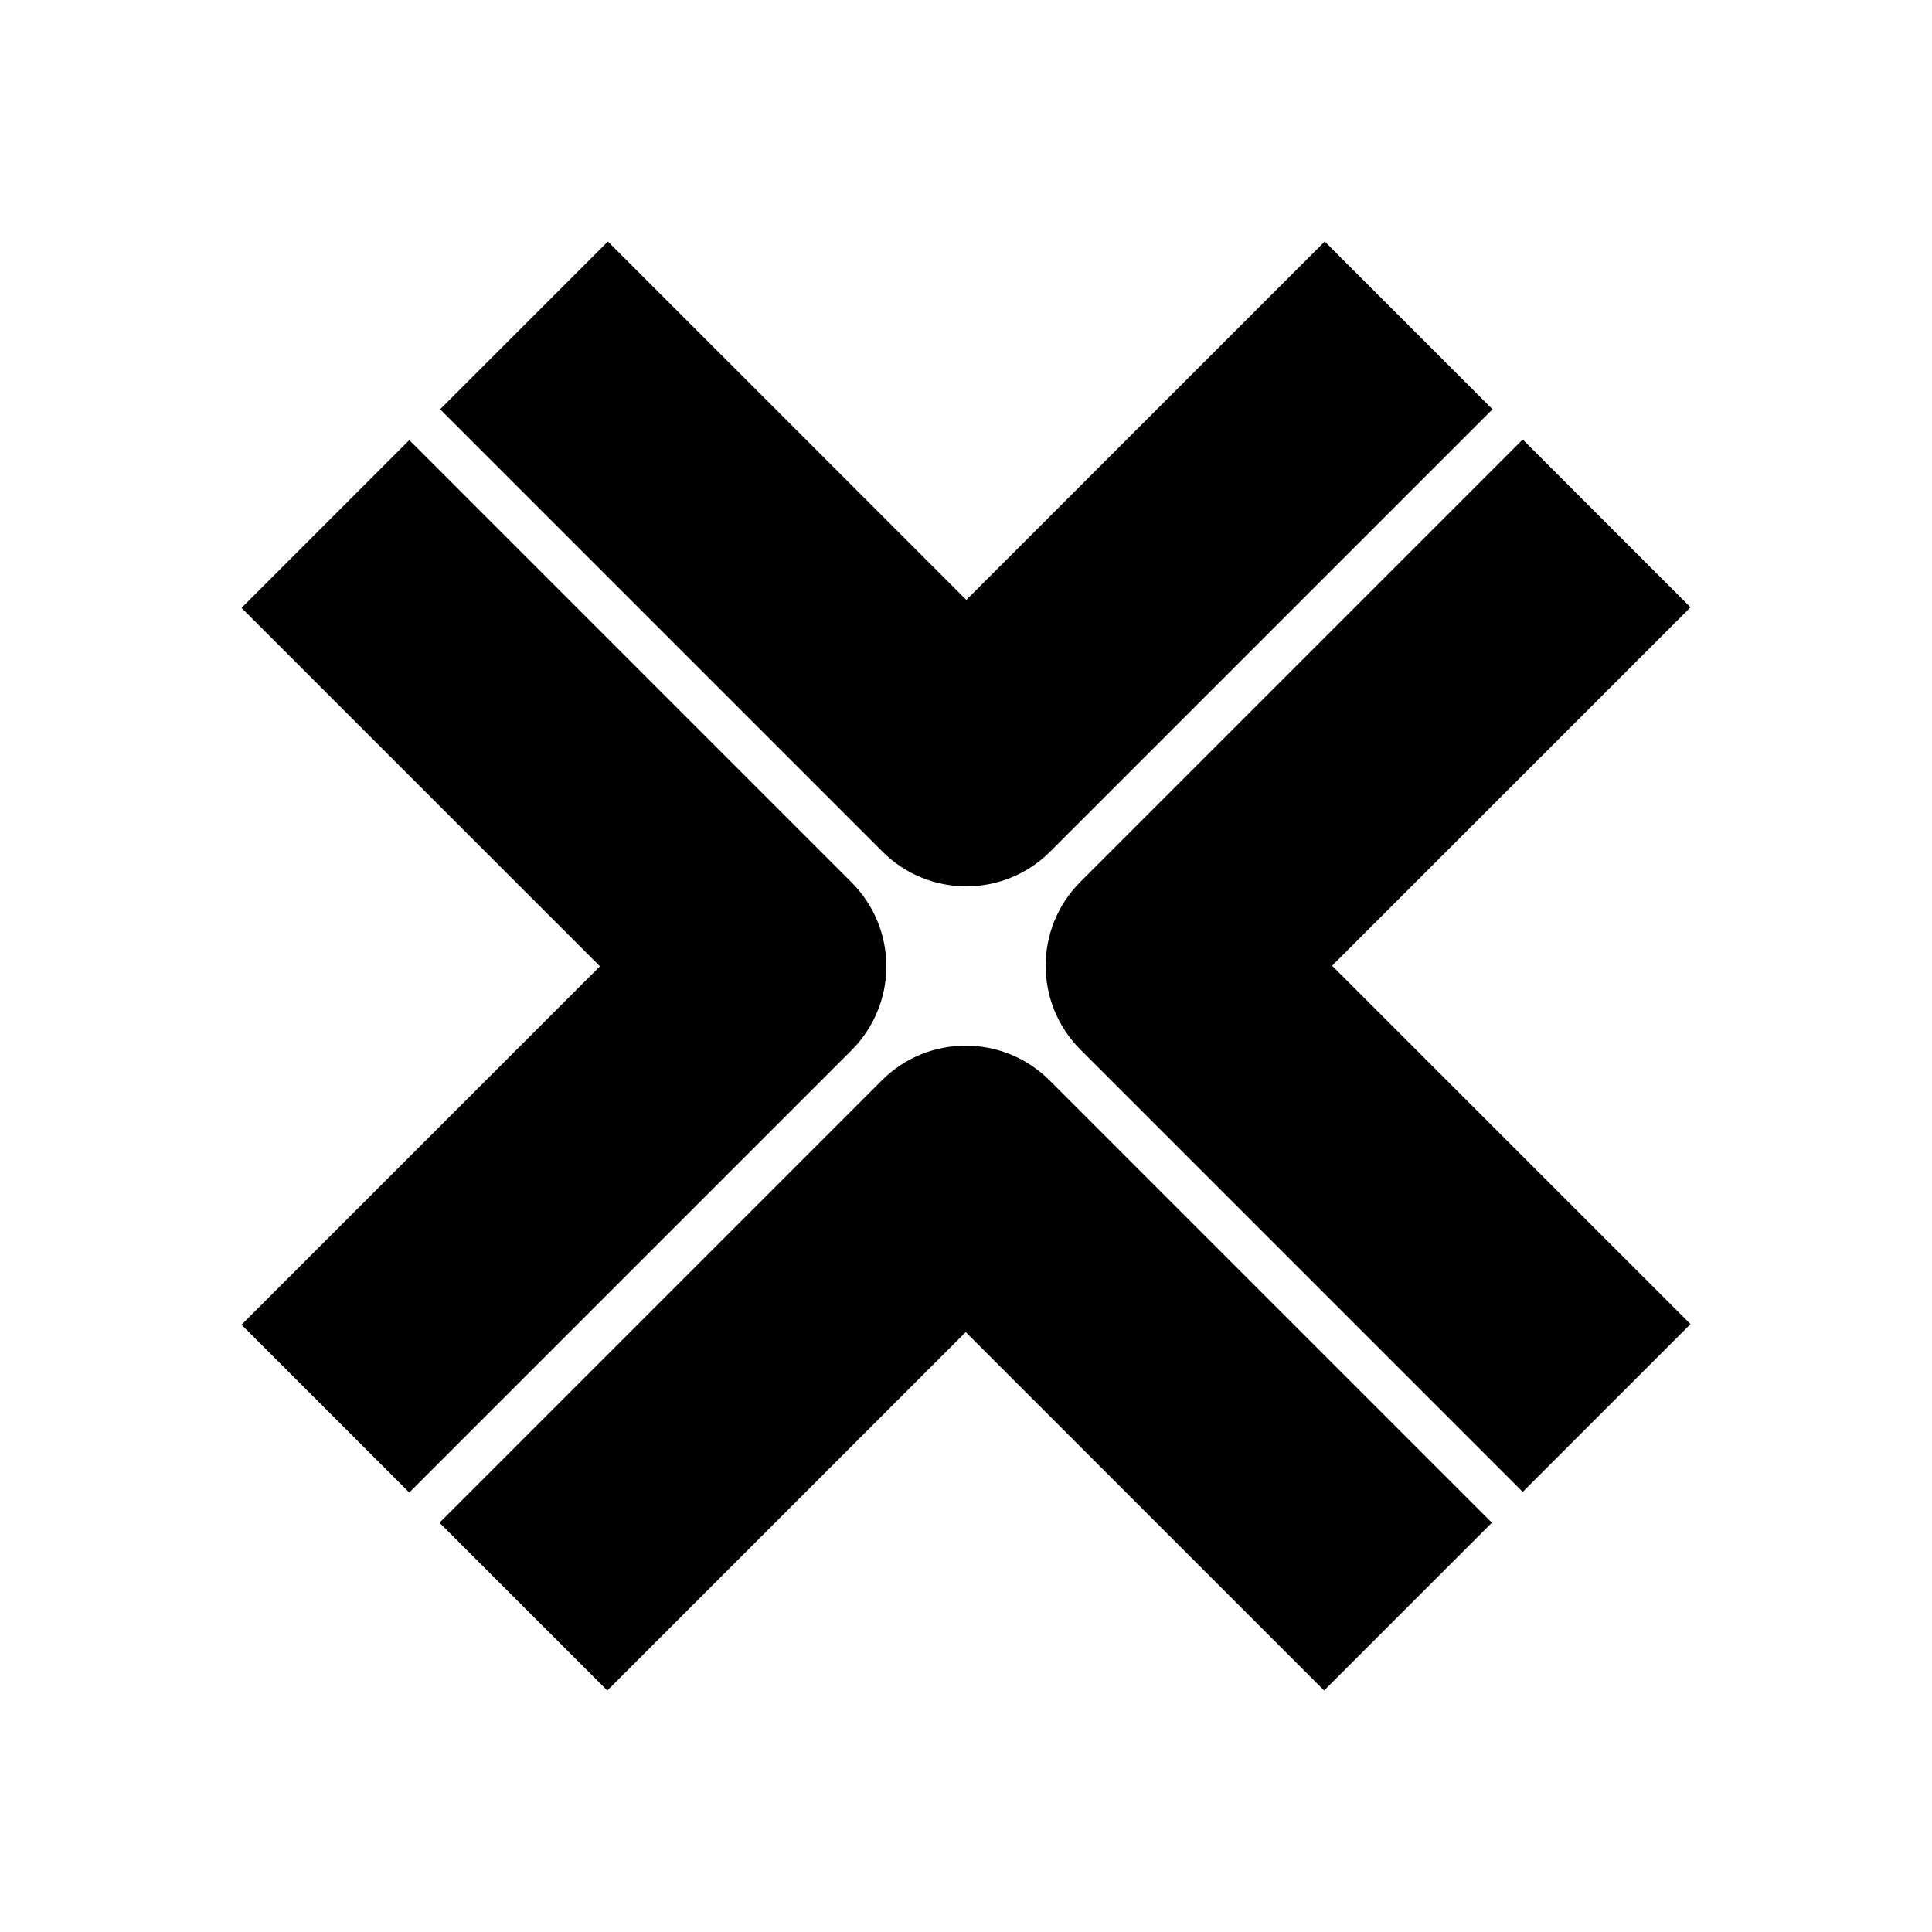
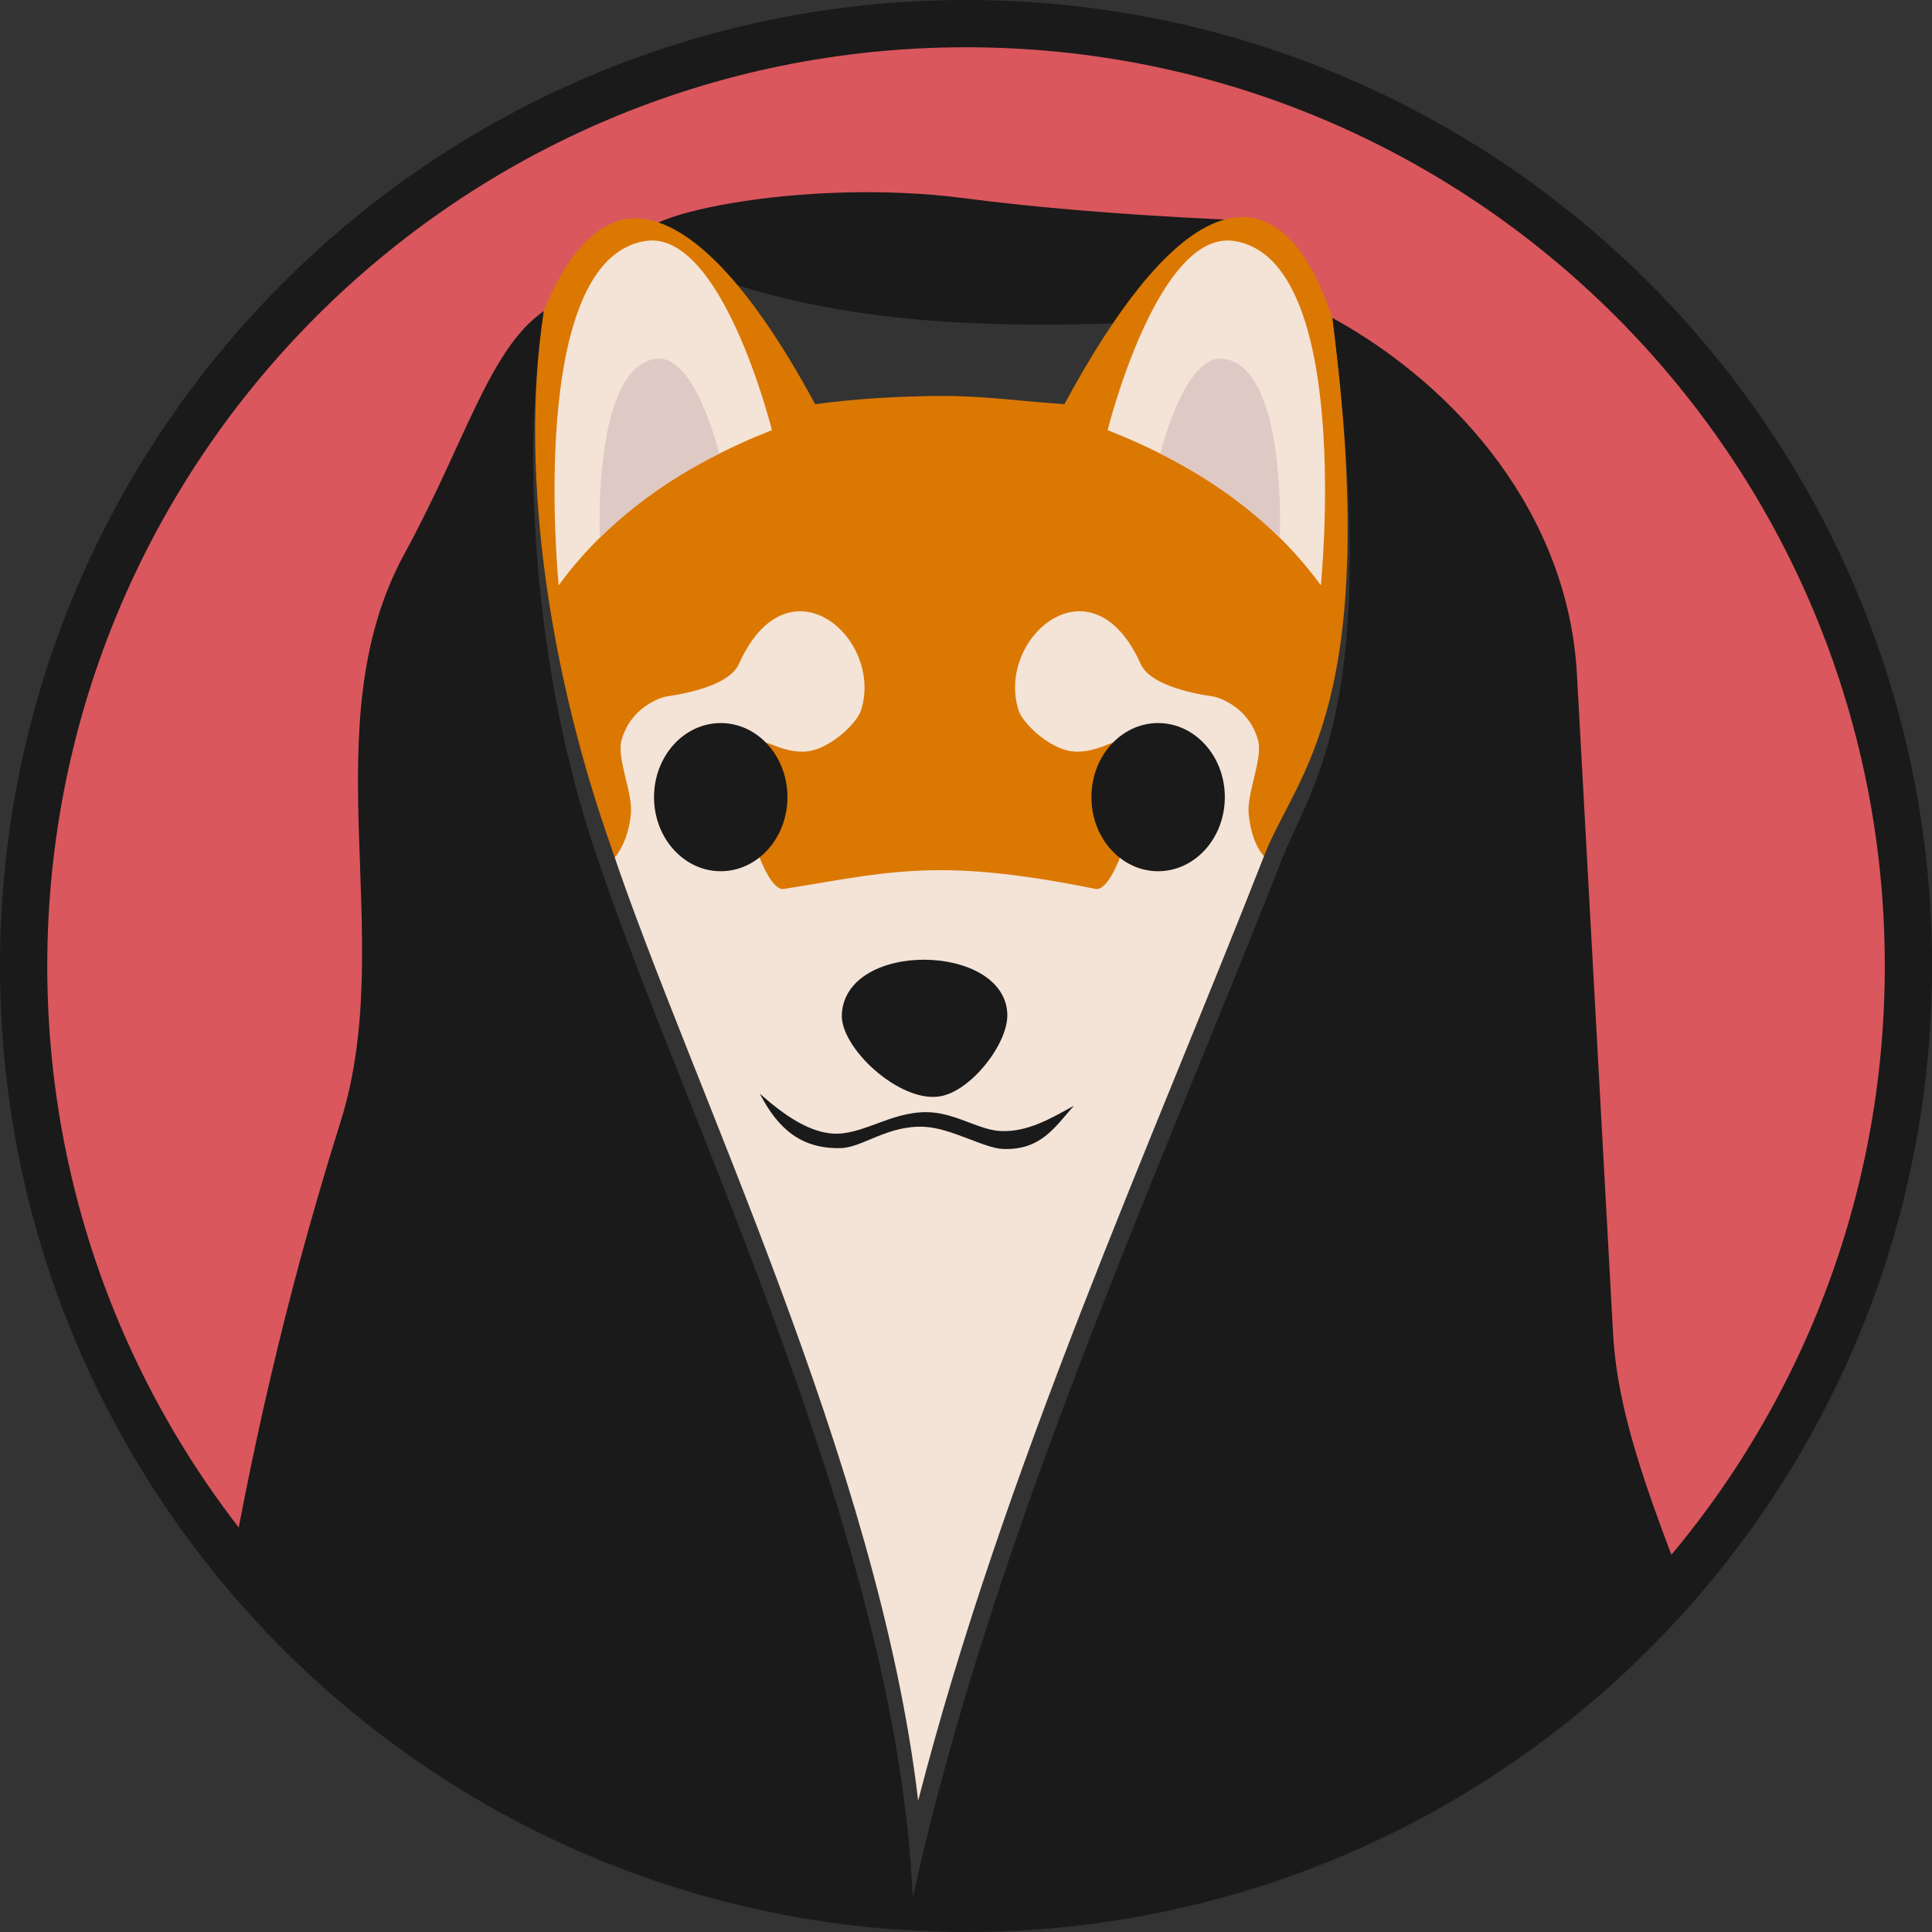
- <svg xmlns="http://www.w3.org/2000/svg" height="1000" viewBox="0 0 1000 1000" width="1000">
-   <rect fill="#fff" height="100%" width="100%" />
-   <path d="m67.5 135c37.279 0 67.5-30.221 67.5-67.5 0-37.279-30.221-67.5-67.5-67.5-37.279 0-67.5 30.221-67.5 67.5 0 37.279 30.221 67.5 67.5 67.5z" fill="#fff" transform="matrix(7.1481 0 0 7.1481 17.50005 17.50005)" />
-   <path d="m79.026 59.29 43.223-42.984-16.398-16.306-35.023 34.83-35.023-34.83-16.397 16.306 43.222 42.984c2.264 2.251 5.231 3.377 8.198 3.377s5.934-1.125 8.198-3.377zm62.57 45.919-35.023-34.83 35.023-34.831-16.397-16.306-43.221 42.984c-4.527 4.503-4.527 11.803 0 16.306l43.221 42.984 16.397-16.306zm-70.828.777 35.023 34.83 16.396-16.306-43.221-42.984c-4.529-4.503-11.868-4.503-16.397 0l-43.221 42.984 16.397 16.306zm-11.15-27.395c2.175-2.163 3.396-5.095 3.396-8.153s-1.221-5.991-3.396-8.153l-43.221-42.984-16.397 16.307 35.023 34.83-35.023 34.831 16.397 16.306 43.222-42.984z" transform="matrix(5.2968 0 0 5.3261 125 125)" />
+ <svg xmlns="http://www.w3.org/2000/svg" width="1080" height="1080" version="1.1" viewBox="0 0 285.75 285.75" xml:space="preserve">
+   <g>
+     <rect width="285.75" height="285.75" fill="#333" />
+     <circle cx="142.88" cy="142.88" r="142.88" fill="#1a1a1a" stroke-linecap="round" stroke-width=".75" />
+     <circle cx="142.88" cy="142.88" r="135.89" fill="#da575d" stroke-linecap="round" stroke-width=".713" />
+     <path d="m134.49 76.302-59.861 32.766-7.146 143.92 7.253 7.98 61.746 15.978 64.01-32.941 14.024-137.77z" fill="#f4e3d7" />
+     <path d="m95.458 35.644c-4.192-3.305 22.592-9.561 47.327-6.308 18.633 2.451 40.834 3.238 40.834 3.238l-15.998 42.076-61.243-7.555z" fill="#1a1a1a" />
+     <path d="m109.1 42.196c17.852 5.564 36.691 6.252 55.793 5.636l15.536 26.484-68.51 1.782z" fill="#333" />
+     <path d="m94.081 32.297c-14.023-0.245-22.456 34.675-17.016 58.06 1.577 2.243 8.442 33.232 11.541 37.238 1.036 1.339 4.158-1.713 4.704-7.164 0.32-3.19-2.147-8.227-1.38-10.967 1.361-4.868 5.755-6.323 6.703-6.462 3.628-0.531 9.325-1.835 10.657-4.806 7.223-16.118 21.424-3.882 18.075 6.819-0.583 1.863-4.099 5.253-7.28 5.998-3.775 0.885-7.738-2.19-6.581-0.779 5.129 6.255 0.65 14.647-1.231 16.397 0 0 1.871 5.21 3.691 4.844 8.425-1.341 14.936-2.763 23.035-2.772 7.663-9e-3 15.623 1.274 23.035 2.772 1.821 0.366 3.691-4.844 3.691-4.844-1.881-1.75-6.36-10.142-1.231-16.397 1.157-1.411-2.806 1.663-6.581 0.779-3.18-0.745-6.697-4.136-7.28-5.998-3.349-10.701 10.853-22.936 18.075-6.819 1.331 2.97 7.029 4.274 10.657 4.806 0.947 0.139 5.342 1.594 6.703 6.462 0.766 2.741-1.7 7.777-1.38 10.967 0.547 5.451 3.126 7.776 4.704 7.164 6.867-2.661 14.284-35.588 11.327-39.45 3.221-37.317-10.797-88.511-43.292-28.362-6.906-0.486-12.362-1.276-18.428-1.224-6.143 0.052-12.328 0.4-18.428 1.224-10.663-19.737-19.641-27.366-26.49-27.486z" fill="#db7801" />
+     <path d="m80.408 46.04c-8.171 5.805-9.673 16.732-18.816 33.497-13.915 25.515-0.899 56.824-9.452 84.019-7.199 22.889-12.898 46.402-17.325 72.634a142.88 142.88 0 0 0 3.325 3.864 142.88 142.88 0 0 0 7.555 7.555 142.88 142.88 0 0 0 8.099 6.97 142.88 142.88 0 0 0 8.596 6.344 142.88 142.88 0 0 0 9.047 5.685 142.88 142.88 0 0 0 9.447 4.992 142.88 142.88 0 0 0 9.793 4.273 142.88 142.88 0 0 0 10.085 3.529 142.88 142.88 0 0 0 10.32 2.765 142.88 142.88 0 0 0 10.499 1.986 142.88 142.88 0 0 0 10.617 1.196 142.88 142.88 0 0 0 0.235 0.009 142.88 142.88 0 0 0 0.25 0.027 142.88 142.88 0 0 0 10.193 0.364 142.88 142.88 0 0 0 10.193-0.364 142.88 142.88 0 0 0 10.14-1.09 142.88 142.88 0 0 0 10.037-1.811 142.88 142.88 0 0 0 9.882-2.522 142.88 142.88 0 0 0 9.677-3.221 142.88 142.88 0 0 0 9.423-3.903 142.88 142.88 0 0 0 9.12-4.565 142.88 142.88 0 0 0 8.771-5.204 142.88 142.88 0 0 0 8.378-5.817 142.88 142.88 0 0 0 7.942-6.4 142.88 142.88 0 0 0 7.465-6.95 142.88 142.88 0 0 0 4.722-5.072c-5.701-15.358-11.658-29.184-12.402-42.749l-5.347-97.547c-1.28-23.347-14.924-41.144-33.798-51.49 7.333 57.557-5.277 67.211-10.043 79.371-16.949 43.249-38.627 90.964-51.237 139.92-5.848-49.905-33.735-106.15-45.424-141.1-8.6-24.355-13.748-54.011-9.966-79.197z" fill="#333" />
+     <ellipse cx="106.6" cy="117.9" rx="9.867" ry="10.957" fill="#1a1a1a" />
+     <ellipse cx="171.29" cy="117.9" rx="9.867" ry="10.957" fill="#1a1a1a" />
+     <path d="m82.634 86.569c7.71-10.564 18.581-17.84 31.537-22.949 0 0-7.396-29.73-18.713-27.977-17.713 2.744-12.824 50.925-12.824 50.925z" fill="#f4e3d7" />
+     <path d="m195.36 86.569c-7.71-10.564-18.581-17.84-31.537-22.949 0 0 7.396-29.73 18.713-27.977 17.713 2.744 12.824 50.925 12.824 50.925z" fill="#f4e3d7" />
+     <path d="m139 162.16c-5.965 0.97-14.788-7.22-14.492-12.187 0.653-10.941 24.107-10.46 24.479 0 0.155 4.35-5.368 11.435-9.988 12.187z" fill="#1a1a1a" />
+     <path d="m112.38 161.76c3.385 3 7.527 6.068 11.614 5.911 4.308-0.165 8.607-3.63 14.006-3.127 3.678 0.343 6.942 2.578 9.928 2.737 4.034 0.215 7.558-1.889 10.902-3.739-2.852 3.242-4.938 6.602-10.481 6.393-2.803-0.106-7.631-3.072-11.6-3.274-5.506-0.28-9.136 3.086-12.447 3.151-5.667 0.112-9.16-2.697-11.922-8.052z" fill="#1a1a1a" />
+     <path d="m106.38 67.095s-3.551-14.831-9.377-14.028c-9.419 1.298-8.285 26.45-8.285 26.45 5.048-4.889 10.877-9.082 17.661-12.422z" fill="#dfc9c5" />
+     <path d="m171.62 67.095s3.551-14.831 9.377-14.028c9.419 1.298 8.285 26.45 8.285 26.45-5.048-4.889-10.877-9.082-17.661-12.422z" fill="#dfc9c5" />
+     <path d="m80.408 46.04c-8.171 5.805-11.441 19.09-20.584 35.855-13.915 25.515-0.9 56.824-9.452 84.019-6.861 21.816-12.363 44.191-16.697 68.952a142.88 142.88 0 0 0 4.465 5.188 142.88 142.88 0 0 0 7.555 7.555 142.88 142.88 0 0 0 8.099 6.97 142.88 142.88 0 0 0 8.596 6.344 142.88 142.88 0 0 0 9.047 5.685 142.88 142.88 0 0 0 9.447 4.992 142.88 142.88 0 0 0 9.793 4.273 142.88 142.88 0 0 0 10.085 3.529 142.88 142.88 0 0 0 10.32 2.765 142.88 142.88 0 0 0 10.499 1.986 142.88 142.88 0 0 0 10.617 1.196 142.88 142.88 0 0 0 1.777 0.067l-3e-3 0.015a142.88 142.88 0 0 0 8.903 0.318 142.88 142.88 0 0 0 10.193-0.364 142.88 142.88 0 0 0 10.14-1.09 142.88 142.88 0 0 0 10.037-1.811 142.88 142.88 0 0 0 9.882-2.522 142.88 142.88 0 0 0 9.677-3.221 142.88 142.88 0 0 0 9.423-3.903 142.88 142.88 0 0 0 9.12-4.565 142.88 142.88 0 0 0 8.771-5.204 142.88 142.88 0 0 0 8.378-5.817 142.88 142.88 0 0 0 7.942-6.4 142.88 142.88 0 0 0 7.465-6.95 142.88 142.88 0 0 0 6.096-6.547c-5.383-14.308-10.717-27.312-11.418-40.095l-5.347-97.546c-1.28-23.347-17.282-42.324-36.156-52.669 7.333 57.557-2.92 68.39-7.685 80.551-18.466 47.121-42.553 99.542-54.401 153.09-2.185-52.642-33.748-115.32-46.385-153.09-8.6-24.355-11.98-56.369-8.198-81.555z" fill="#1a1a1a" />
+   </g>
</svg>
